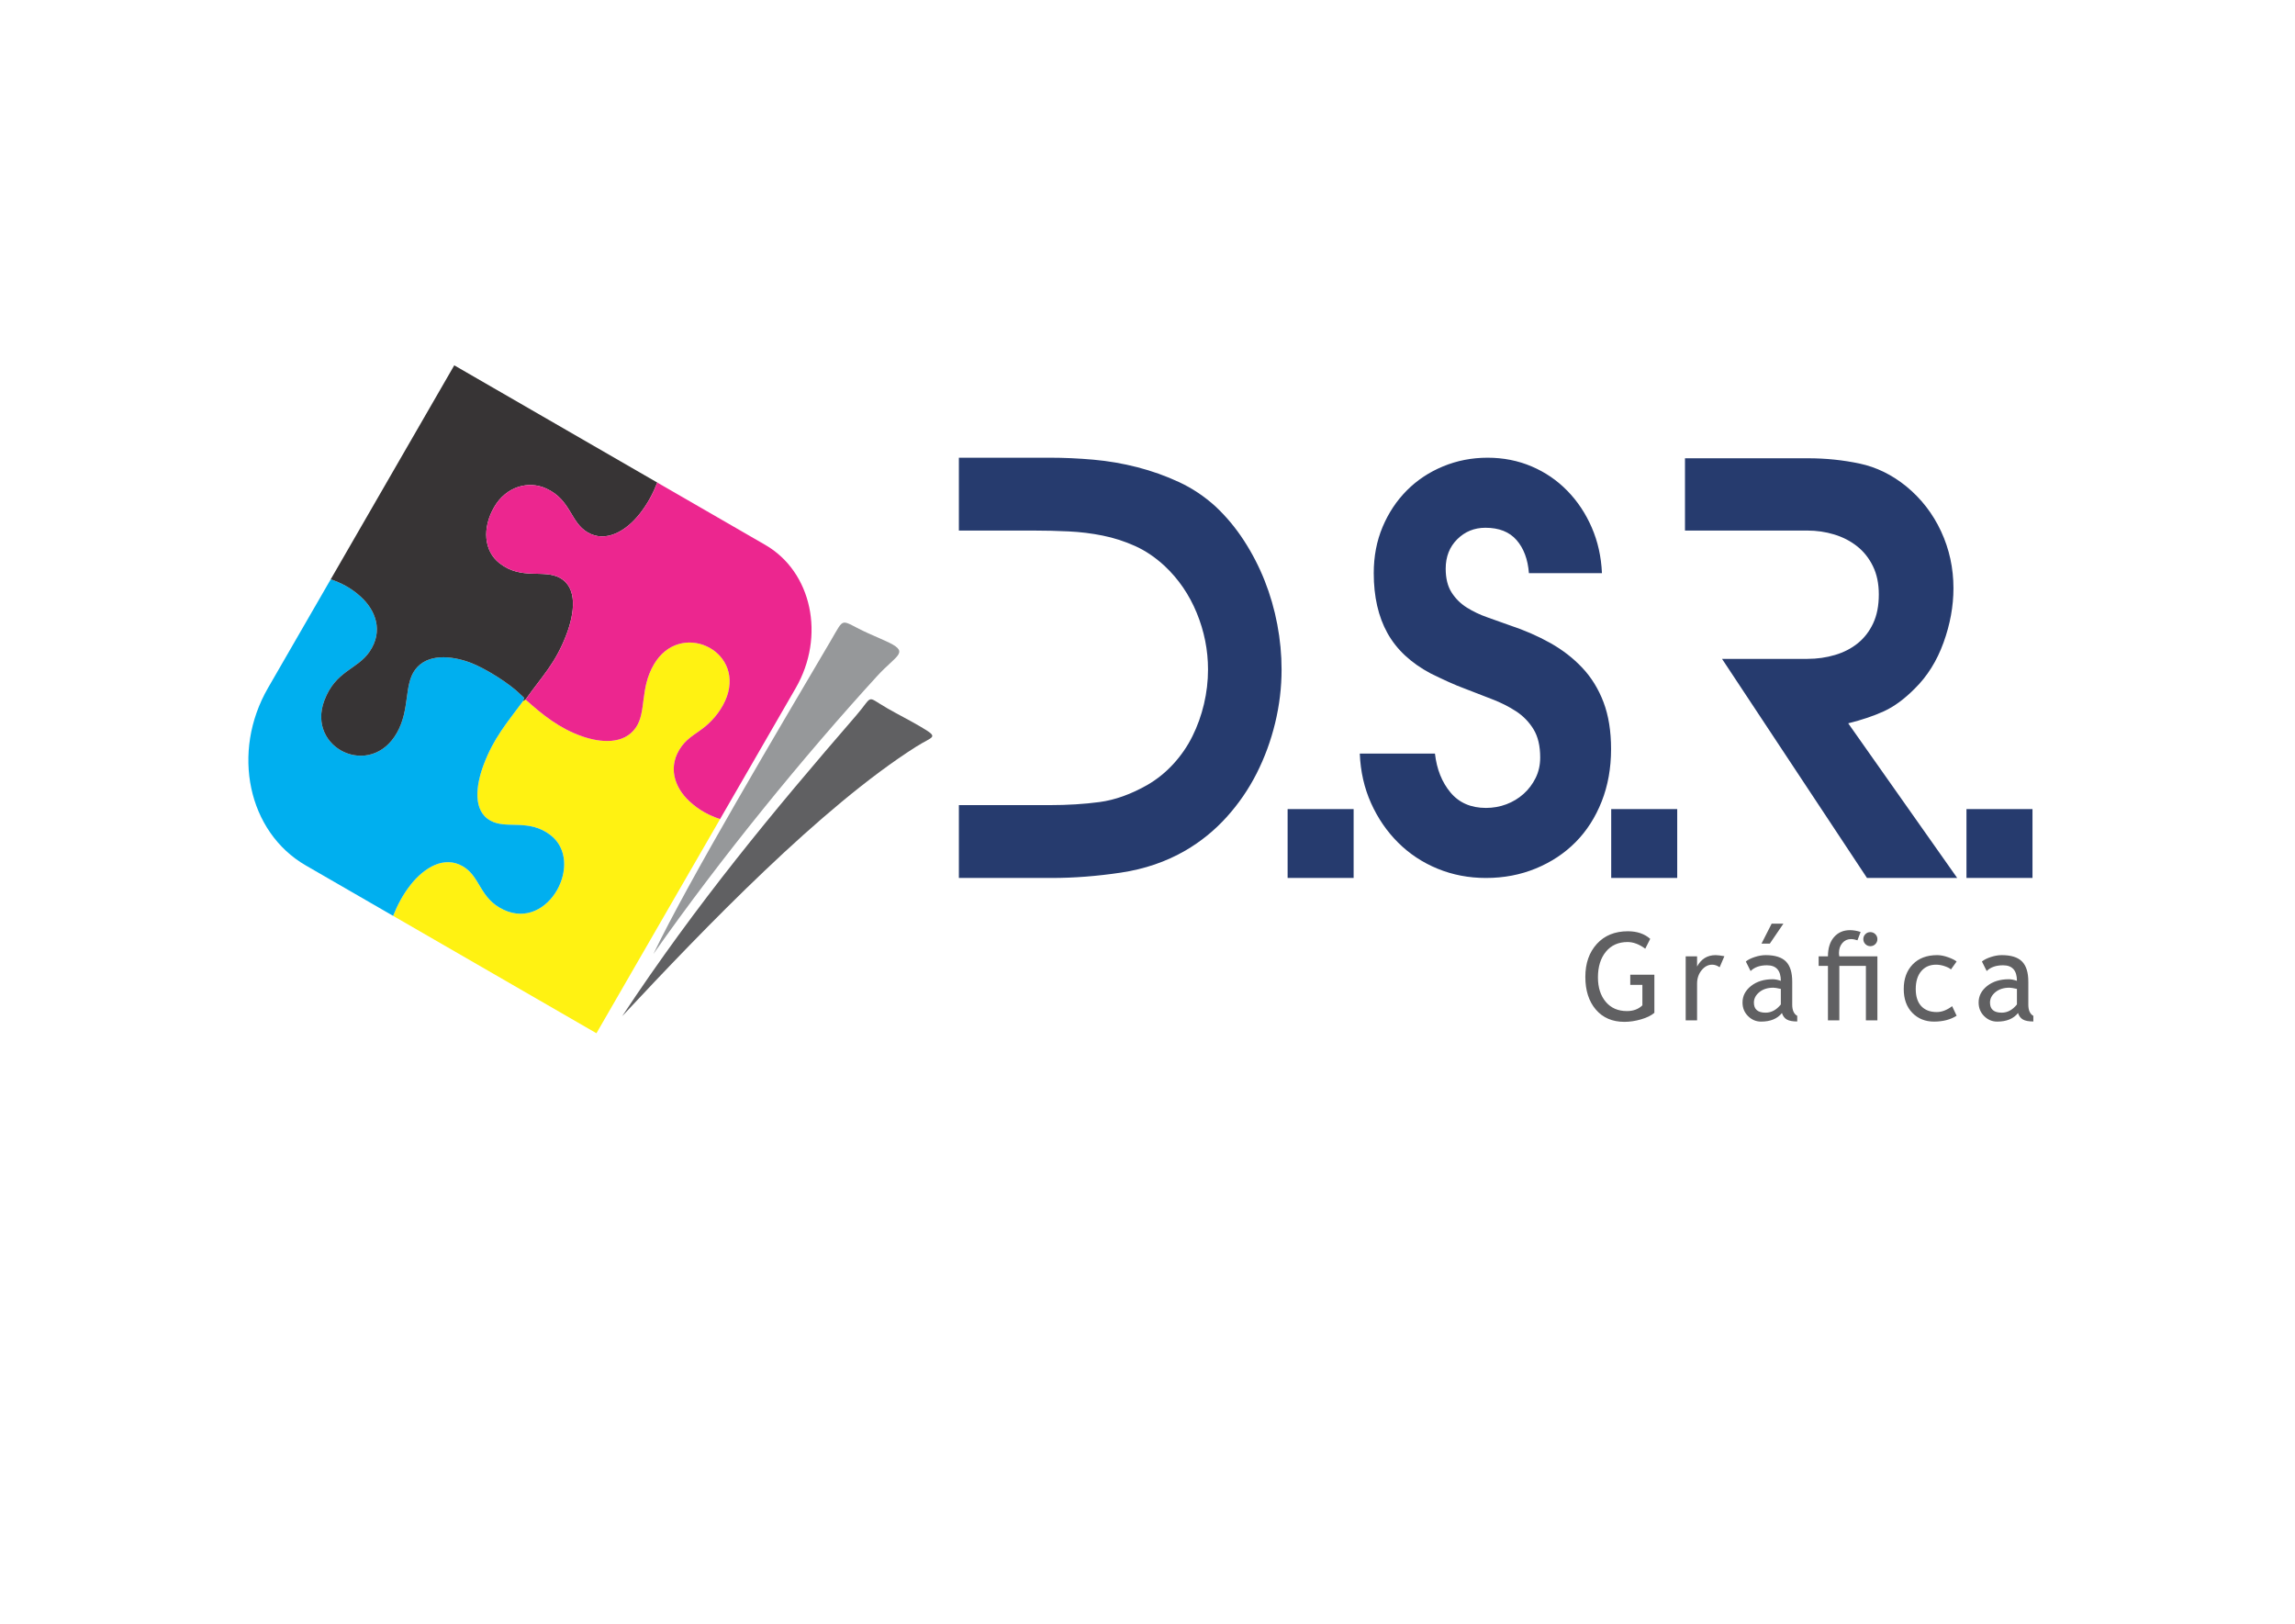
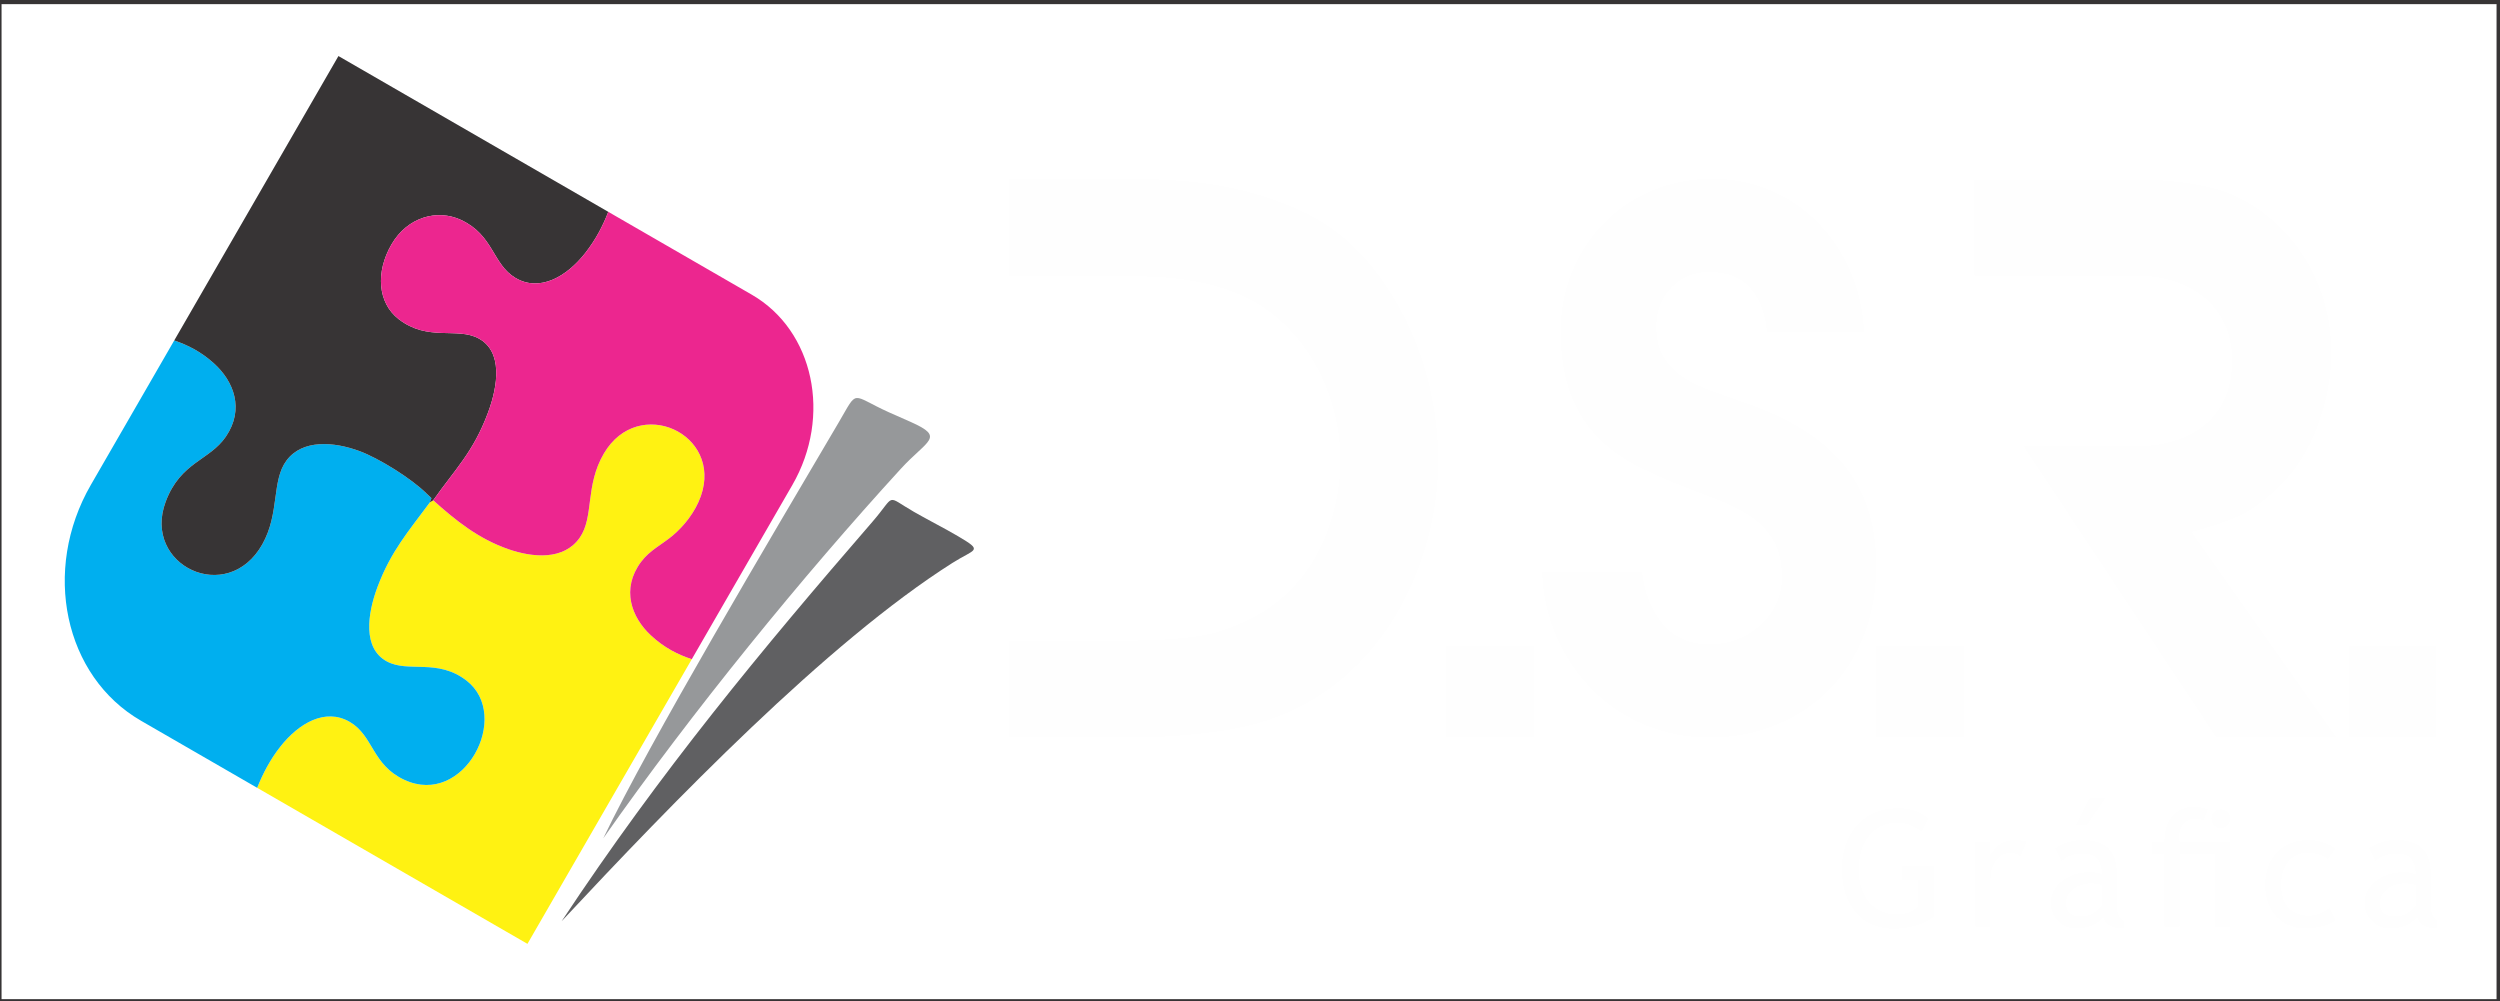
- <svg xmlns="http://www.w3.org/2000/svg" xml:space="preserve" width="296.686mm" height="209.903mm" version="1.1" style="shape-rendering:geometricPrecision; text-rendering:geometricPrecision; image-rendering:optimizeQuality; fill-rule:evenodd; clip-rule:evenodd" viewBox="0 0 29668.6 20990.28">
+ <svg xmlns="http://www.w3.org/2000/svg" xml:space="preserve" width="100mm" height="40mm" version="1.1" style="shape-rendering:geometricPrecision; text-rendering:geometricPrecision; image-rendering:optimizeQuality; fill-rule:evenodd; clip-rule:evenodd" viewBox="0 0 10000 4000">
  <defs>
    <style type="text/css">
   
-     .fil4 {fill:#96989A}
-     .fil5 {fill:#606062}
-     .fil2 {fill:#373435}
-     .fil0 {fill:#FFF212}
-     .fil3 {fill:#EC268F}
-     .fil1 {fill:#00AFEF}
-     .fil7 {fill:#606062;fill-rule:nonzero}
-     .fil6 {fill:#263B6E;fill-rule:nonzero}
+     .str0 {stroke:#373435;stroke-width:20;stroke-miterlimit:22.926}
+     .fil0 {fill:none}
+     .fil5 {fill:#96989A}
+     .fil6 {fill:#606062}
+     .fil3 {fill:#373435}
+     .fil1 {fill:#FFF212}
+     .fil4 {fill:#EC268F}
+     .fil2 {fill:#00AFEF}
+     .fil7 {fill:#FEFEFE;fill-rule:nonzero}
   
  </style>
  </defs>
  <g id="Camada_x0020_1">
-     <path class="fil0" d="M6793.93 9043.2l-32.18 19.81c-207.32,280.41 -378.38,474.41 -508.87,821.24 -100.2,266.32 -145.06,598.58 90.13,725.9 210.05,113.72 492.01,-31.95 774.78,186.45 442.5,341.76 -22.83,1235.7 -604.56,965.02 -315.67,-146.89 -299.09,-428.19 -530.5,-563.28 -238.13,-139 -495.72,13.37 -673.78,238.3 -99.71,125.98 -171.23,263.04 -226.83,402.71l2628.31 1517.45 1598.39 -2768.49c-136.25,-45.38 -266.92,-109.96 -399.08,-232.79 -186.74,-173.53 -290.46,-449.91 -94.5,-712.96 85.38,-114.61 204.88,-169.39 308.11,-256.44 108.12,-91.16 218.68,-226.91 273.85,-383.69 213.66,-607.14 -607.32,-985.94 -943.01,-415.09 -185.01,314.6 -94.72,616.37 -234.47,818.36 -154.59,223.43 -458.81,195.35 -697.73,111.7 -288.52,-101.03 -506.93,-276.07 -728.06,-474.2z" />
-     <path class="fil1" d="M6761.75 9063.01c15.9,-58.79 32.01,-21.62 -29.89,-83.35 -147.77,-147.34 -466.55,-345.81 -656.64,-415.74 -247.22,-90.95 -552.46,-115.52 -707.43,91.84 -147.7,197.65 -65.33,512.57 -235.43,814.94 -339.58,603.61 -1171.99,204.14 -939.72,-414.71 145.45,-387.55 426.21,-398.85 585.29,-632.44 182.36,-267.83 76.78,-537.52 -116.22,-711.87 -126.76,-114.53 -254.6,-178.23 -386.25,-223.01l-811.06 1404.81c-479.15,829.9 -259.42,1862.11 488.29,2293.79l1129.43 652.08c55.6,-139.67 127.12,-276.73 226.83,-402.71 178.06,-224.93 435.65,-377.3 673.78,-238.3 231.41,135.09 214.83,416.39 530.5,563.28 581.73,270.68 1047.06,-623.26 604.56,-965.02 -282.77,-218.4 -564.73,-72.73 -774.78,-186.45 -235.19,-127.32 -190.33,-459.58 -90.13,-725.9 130.49,-346.83 301.55,-540.83 508.87,-821.24z" />
-     <path class="fil2" d="M4275.46 7488.67c131.65,44.78 259.49,108.48 386.25,223.01 193,174.35 298.58,444.04 116.22,711.87 -159.08,233.59 -439.84,244.89 -585.29,632.44 -232.27,618.85 600.14,1018.32 939.72,414.71 170.1,-302.37 87.73,-617.29 235.43,-814.94 154.97,-207.36 460.21,-182.79 707.43,-91.84 190.09,69.93 508.87,268.4 656.64,415.74 61.9,61.73 45.79,24.56 29.89,83.35l32.18 -19.81c214.69,-304.18 389.94,-468 533.17,-852.93 98.26,-264.05 144.6,-595.31 -92.91,-722.28 -208.39,-111.42 -492.04,33.48 -775.43,-186.2 -204.55,-158.56 -227.76,-456.76 -69.48,-728.6 153.85,-264.21 442.67,-344.13 673.46,-237.43 319.73,147.82 307.28,431.76 531.14,564.75 237.03,140.81 499.93,-14.74 677.03,-240.03 105.15,-133.77 173.35,-267.2 225.9,-402.67l-2624.37 -1515.18 -1596.98 2766.04z" />
-     <path class="fil3" d="M8496.81 6237.81c-52.55,135.47 -120.75,268.9 -225.9,402.67 -177.1,225.29 -440,380.84 -677.03,240.03 -223.86,-132.99 -211.41,-416.93 -531.14,-564.75 -230.79,-106.7 -519.61,-26.78 -673.46,237.43 -158.28,271.84 -135.07,570.04 69.48,728.6 283.39,219.68 567.04,74.78 775.43,186.2 237.51,126.97 191.17,458.23 92.91,722.28 -143.23,384.93 -318.48,548.75 -533.17,852.93 221.13,198.13 439.54,373.17 728.06,474.2 238.92,83.65 543.14,111.73 697.73,-111.7 139.75,-201.99 49.46,-503.76 234.47,-818.36 335.69,-570.85 1156.67,-192.05 943.01,415.09 -55.17,156.78 -165.73,292.53 -273.85,383.69 -103.23,87.05 -222.73,141.83 -308.11,256.44 -195.96,263.05 -92.24,539.43 94.5,712.96 132.16,122.83 262.83,187.41 399.08,232.79l977.96 -1693.89c386.57,-669.56 209.3,-1502.33 -393.94,-1850.62l-1396.03 -805.99z" />
-     <path class="fil4" d="M8447.82 12330.72c869.42,-1239.28 1945.48,-2556.59 2893.27,-3593.17 258.93,-283.19 437.21,-304.62 96.19,-456.75 -66.28,-29.57 -136.86,-59.91 -209.2,-92.54 -380.98,-171.86 -295.93,-233.15 -490.7,97.78 -650.1,1104.45 -1835.9,3098.31 -2289.56,4044.68z" />
-     <path class="fil5" d="M8043.16 13136.39c1075.16,-1151.14 2573.06,-2705.19 3799.72,-3483.68 223.34,-141.74 306.41,-111.62 55.91,-259.68 -133.44,-78.86 -290.5,-157.74 -427.74,-236.61 -285.73,-164.2 -171.95,-174.22 -404.17,94.02 -1083.04,1251.06 -2059.91,2429.4 -3023.72,3885.95z" />
-     <path class="fil6" d="M15713.84 6547.08c138.81,130.38 261.45,277.67 367.89,441.85 106.43,164.19 195.5,336.83 267.23,517.91 71.73,181.09 126.1,369.42 163.12,565 37.02,195.57 55.52,389.94 55.52,583.1 0,231.79 -27.76,462.37 -83.28,691.75 -55.55,229.38 -135.36,446.68 -239.48,651.92 -104.12,205.23 -233.68,393.56 -388.7,564.99 -155.04,171.43 -332.04,315.09 -531.02,430.99 -249.89,144.87 -528.69,240.24 -836.41,286.12 -307.74,45.87 -605.05,68.81 -891.95,68.81l-1200.85 0 0 -941.66 964.84 0 208.24 0c231.38,0 446.56,-13.27 645.54,-39.83 198.97,-26.56 404.9,-100.21 617.76,-220.93 124.95,-72.44 237.18,-162.98 336.66,-271.63 99.49,-108.65 181.63,-228.17 246.4,-358.56 64.79,-130.38 114.54,-269.21 149.25,-416.5 34.71,-147.28 52.06,-295.77 52.06,-445.47 0,-251.11 -48.6,-494.97 -145.76,-731.6 -97.18,-236.62 -236.02,-439.43 -416.48,-608.45 -120.32,-111.07 -247.58,-196.78 -381.77,-257.14 -134.2,-60.37 -273.02,-105.03 -416.47,-134.01 -143.45,-28.97 -290.39,-47.08 -440.78,-54.32 -150.4,-7.25 -301.95,-10.87 -454.65,-10.87l-964.84 0 0 -941.66 1180.03 0c180.47,0 366.71,8.46 558.76,25.36 192.05,16.9 381.78,49.49 569.19,97.78 187.41,48.29 366.73,112.28 537.95,191.96 171.21,79.68 328.53,184.71 472,315.09zm3495.97 4802.44c-222.12,0 -430.36,-39.84 -624.71,-119.52 -194.35,-79.68 -364.41,-191.95 -510.19,-336.82 -145.75,-144.87 -262.6,-315.09 -350.52,-510.67 -87.93,-195.57 -136.51,-409.26 -145.76,-641.05l971.76 0c23.14,202.82 90.25,370.63 201.3,503.43 111.06,132.79 263.76,199.19 458.12,199.19 92.56,0 180.47,-15.69 263.78,-47.08 83.29,-31.39 157.32,-76.06 222.12,-134.01 64.78,-57.94 116.84,-126.76 156.17,-206.43 39.32,-79.68 59.01,-167.81 59.01,-264.39 0,-149.7 -28.94,-271.63 -86.77,-365.8 -57.86,-94.16 -133.05,-171.43 -225.59,-231.79 -92.56,-60.36 -195.52,-112.28 -308.9,-155.74 -113.37,-43.46 -225.58,-86.92 -336.65,-130.38 -78.66,-28.97 -155.02,-60.36 -229.05,-94.17 -74.04,-33.8 -150.4,-70.02 -229.07,-108.65 -254.5,-135.21 -440.76,-309.05 -558.76,-521.53 -118,-212.48 -177,-470.83 -177,-775.05 0,-217.31 38.16,-416.51 114.53,-597.59 76.34,-181.09 180.47,-338.03 312.36,-470.83 131.87,-132.8 288.05,-236.62 468.52,-311.47 180.47,-74.85 372.52,-112.28 576.12,-112.28 203.61,0 393.35,37.43 569.18,112.28 175.86,74.85 329.72,179.88 461.6,315.09 131.89,135.21 237.16,293.36 315.82,474.45 78.68,181.09 122.64,377.87 131.9,590.35l-944.02 0c-13.87,-178.68 -67.09,-321.13 -159.65,-427.37 -92.55,-106.24 -226.75,-159.36 -402.59,-159.36 -143.46,0 -264.92,49.5 -364.4,148.49 -99.51,99 -149.25,225.76 -149.25,380.29 0,125.55 25.46,228.17 76.35,307.85 50.9,79.68 116.84,144.87 197.84,195.57 80.98,50.71 170.05,92.96 267.22,126.76 97.18,33.81 192.05,67.61 284.6,101.41 189.73,62.78 364.41,138.84 524.06,228.17 159.65,89.34 298.47,196.78 416.48,322.34 118,125.55 209.39,274.04 274.17,445.47 64.8,171.43 97.18,373.04 97.18,604.83 0,246.28 -40.5,472.04 -121.46,677.27 -80.98,205.23 -193.2,380.29 -336.65,525.16 -143.45,144.87 -314.67,258.35 -513.66,340.44 -198.99,82.09 -414.16,123.14 -645.54,123.14zm6092 0l-1166.12 0 -1874.14 -2832.21 485.88 0 617.77 0c124.94,0 244.11,-16.9 357.47,-50.7 113.38,-33.81 211.71,-84.51 295.01,-152.12 83.3,-67.6 149.24,-153.32 197.82,-257.14 48.6,-103.82 72.89,-228.17 72.89,-373.04 0,-140.04 -25.45,-261.97 -76.36,-365.8 -50.9,-103.82 -119.15,-189.54 -204.77,-257.14 -85.59,-67.61 -183.93,-118.31 -295,-152.12 -111.05,-33.8 -226.74,-50.7 -347.06,-50.7l-617.77 0 -964.84 0 0 -934.41 1589.55 0c231.38,0 454.66,22.94 669.83,68.81 215.18,45.88 415.33,143.66 600.42,293.36 194.36,159.36 344.75,353.73 451.19,583.11 106.43,229.37 159.65,474.44 159.65,735.21 0,231.79 -42.81,466 -128.42,702.62 -85.6,236.62 -209.39,434.61 -371.35,593.97 -134.2,135.21 -267.24,233 -399.13,293.36 -131.89,60.36 -285.75,112.27 -461.6,155.73l1409.08 1999.21zm-8656.14 0l0 -890.55 853.39 0 0 890.55 -853.39 0zm4183.15 0l0 -890.55 853.39 0 0 890.55 -853.39 0zm4592.69 0l0 -890.55 853.41 0 0 890.55 -853.41 0z" />
-     <path class="fil7" d="M21333.16 12136.52l-64.09 127.39c-77.82,-57.5 -154.03,-86.24 -228.67,-86.24 -118.44,0 -211.79,41.67 -280.37,125.28 -68.32,83.34 -102.61,193.85 -102.61,331.53 0,130.82 33.51,236.05 100.76,315.97 67,79.91 158.25,119.74 274.03,119.74 82.29,0 148.75,-24.79 199.67,-74.11l0 -264.54 -156.68 0 0 -131.35 311.75 0 0 492.68c-41.13,35.08 -98.64,63.04 -172.23,84.4 -73.85,21.37 -145.32,32.18 -214.94,32.18 -156.15,0 -279.32,-53.01 -369.79,-158.78 -90.45,-106.02 -135.55,-246.87 -135.55,-422.52 0,-175.13 49.58,-317.29 148.75,-426.22 99.16,-108.93 233.15,-163.52 401.69,-163.52 117.89,0 214.16,32.7 288.28,98.11zm897.56 367.14c-31.9,-22.16 -64.09,-33.23 -96.79,-33.23 -51.97,0 -97.59,24 -136.36,71.74 -39.04,48 -58.55,105.5 -58.55,173.02l0 475.27 -147.18 0 0 -827.64 147.18 0 0 131.34c53.53,-98.11 133.46,-147.17 239.21,-147.17 26.11,0 64.09,4.75 113.68,13.98l-61.19 142.69zm805 591.85c-58.55,73.85 -148.49,110.77 -269.29,110.77 -64.87,0 -121.05,-23.73 -168.53,-70.94 -47.75,-47.21 -71.47,-105.77 -71.47,-176.19 0,-84.13 36.66,-155.08 109.97,-213.37 73.33,-58.02 166.7,-87.04 280.36,-87.04 30.87,0 65.95,6.86 104.98,20.58 0,-133.99 -59.61,-200.98 -179.08,-200.98 -91.79,0 -162.2,24.79 -211.79,74.38l-61.73 -123.44c27.97,-22.68 66.47,-41.93 115.54,-58.02 49.31,-16.09 96.25,-24.27 141.1,-24.27 120,0 207.31,27.43 261.64,82.03 54.32,54.59 81.5,141.37 81.5,260.58l0 296.98c0,72.53 21.62,121.06 64.87,145.33l0 72.79c-59.87,0 -104.71,-8.44 -134.24,-25.32 -29.8,-16.88 -50.9,-44.83 -63.83,-83.87zm-13.98 -311.75c-46.15,-10.55 -78.6,-15.82 -97.06,-15.82 -73.85,0 -134.25,19.25 -180.93,57.49 -46.69,38.25 -70.16,83.61 -70.16,135.83 0,86.25 50.65,129.5 151.66,129.5 74.12,0 139.52,-35.34 196.49,-106.02l0 -200.98zm33.24 -843.47l-175.66 257.95 -107.61 0 131.35 -257.95 151.92 0zm1066.36 1250.17l0 -704.21 -343.4 0 0 704.21 -147.17 0 0 -704.21 -120.27 0 0 -123.43 120.27 0c0,-105.5 26.11,-188.32 78.06,-248.45 52.23,-60.14 121.06,-90.21 206.79,-90.21 42.72,0 88.61,7.65 137.67,23.21l-41.14 107.88c-30.06,-10.29 -58.03,-15.56 -83.87,-15.56 -44.84,0 -82.02,16.88 -111.3,50.9 -29.29,34.02 -43.78,77.01 -43.78,128.97 0,13.98 1.58,28.22 4.74,43.26l492.15 0 0 827.64 -148.75 0zm57.49 -1140.98c25.06,0 46.69,8.97 64.63,26.64 17.67,17.94 26.63,39.3 26.63,63.83 0,25.32 -8.96,46.95 -26.63,64.88 -17.94,17.67 -39.57,26.64 -64.63,26.64 -24.79,0 -46.14,-8.97 -64.09,-26.64 -17.67,-17.93 -26.63,-39.56 -26.63,-64.88 0,-25.06 8.71,-46.68 26.37,-64.09 17.42,-17.67 39.03,-26.38 64.35,-26.38zm1115.44 379.8l-73.32 102.86c-15.04,-14.77 -41.67,-28.74 -79.92,-41.93 -38.25,-13.19 -75.69,-19.78 -112.62,-19.78 -80.44,0 -144.54,27.95 -191.74,84.13 -47.21,55.92 -70.96,132.67 -70.96,230.26 0,97.05 24,170.9 71.75,221.81 48.01,50.9 114.46,76.22 199.4,76.22 65.92,0 132.39,-25.32 199.39,-75.96l58.02 123.44c-78.87,50.64 -176.44,75.95 -293.02,75.95 -112.89,0 -206.25,-37.97 -280.11,-113.67 -73.58,-75.7 -110.51,-178.56 -110.51,-307.79 0,-132.14 38.52,-237.91 115.52,-317.82 77.28,-79.92 182.79,-120.01 316.51,-120.01 43.25,0 89.94,8.97 140.31,26.91 50.38,17.93 87.29,36.39 111.3,55.38zm793.67 666.23c-58.56,73.85 -148.51,110.77 -269.3,110.77 -64.88,0 -121.06,-23.73 -168.54,-70.94 -47.73,-47.21 -71.47,-105.77 -71.47,-176.19 0,-84.13 36.67,-155.08 109.99,-213.37 73.31,-58.02 166.68,-87.04 280.36,-87.04 30.85,0 65.93,6.86 104.98,20.58 0,-133.99 -59.62,-200.98 -179.1,-200.98 -91.77,0 -162.2,24.79 -211.79,74.38l-61.71 -123.44c27.95,-22.68 66.47,-41.93 115.52,-58.02 49.33,-16.09 96.27,-24.27 141.1,-24.27 120.02,0 207.31,27.43 261.65,82.03 54.33,54.59 81.49,141.37 81.49,260.58l0 296.98c0,72.53 21.64,121.06 64.88,145.33l0 72.79c-59.87,0 -104.7,-8.44 -134.25,-25.32 -29.8,-16.88 -50.89,-44.83 -63.81,-83.87zm-13.98 -311.75c-46.17,-10.55 -78.61,-15.82 -97.06,-15.82 -73.85,0 -134.25,19.25 -180.94,57.49 -46.68,38.25 -70.15,83.61 -70.15,135.83 0,86.25 50.63,129.5 151.65,129.5 74.11,0 139.53,-35.34 196.5,-106.02l0 -200.98z" />
+     <rect class="fil0 str0" x="-3.8" y="6.6" width="10000" height="4000" />
+     <path class="fil1" d="M1732.81 2001.2l-13.27 8.16c-85.24,115.33 -155.61,195.1 -209.28,337.76 -41.23,109.55 -59.67,246.2 37.07,298.57 86.41,46.79 202.36,-13.13 318.66,76.69 182,140.57 -9.38,508.24 -248.65,396.9 -129.85,-60.39 -123.02,-176.09 -218.22,-231.66 -97.92,-57.17 -203.87,5.48 -277.1,98.01 -41,51.82 -70.42,108.19 -93.31,165.64l1081.05 624.12 657.39 -1138.67c-56.04,-18.66 -109.77,-45.22 -164.13,-95.77 -76.8,-71.36 -119.48,-185.06 -38.88,-293.25 35.13,-47.11 84.28,-69.67 126.75,-105.47 44.46,-37.47 89.93,-93.3 112.63,-157.78 87.89,-249.71 -249.79,-405.51 -387.87,-170.73 -76.11,129.4 -38.94,253.52 -96.43,336.6 -63.58,91.89 -188.72,80.35 -286.97,45.93 -118.68,-41.56 -208.51,-113.54 -299.44,-195.05z" />
+     <path class="fil2" d="M1719.54 2009.36c6.55,-24.19 13.17,-8.89 -12.26,-34.29 -60.8,-60.58 -191.92,-142.24 -270.08,-170.98 -101.7,-37.42 -227.25,-47.52 -290.99,37.77 -60.73,81.29 -26.86,210.82 -96.83,335.19 -139.66,248.27 -482.01,83.96 -386.5,-170.59 59.82,-159.39 175.3,-164.03 240.74,-260.11 75,-110.16 31.57,-221.1 -47.81,-292.78 -52.14,-47.11 -104.71,-73.34 -158.88,-91.73l-333.57 577.8c-197.06,341.32 -106.69,765.88 200.82,943.42l464.53 268.21c22.89,-57.45 52.31,-113.82 93.31,-165.64 73.23,-92.53 179.18,-155.18 277.1,-98.01 95.2,55.57 88.37,171.27 218.22,231.66 239.27,111.34 430.65,-256.33 248.65,-396.9 -116.3,-89.82 -232.25,-29.9 -318.66,-76.69 -96.74,-52.37 -78.3,-189.02 -37.07,-298.57 53.67,-142.66 124.04,-222.43 209.28,-337.76z" />
+     <path class="fil3" d="M696.93 1361.84c54.17,18.39 106.74,44.62 158.88,91.73 79.38,71.68 122.81,182.62 47.81,292.78 -65.44,96.08 -180.92,100.72 -240.74,260.11 -95.51,254.55 246.84,418.86 386.5,170.59 69.97,-124.37 36.1,-253.9 96.83,-335.19 63.74,-85.29 189.29,-75.19 290.99,-37.77 78.16,28.74 209.28,110.4 270.08,170.98 25.43,25.4 18.81,10.1 12.26,34.29l13.27 -8.16c88.3,-125.1 160.35,-192.5 219.26,-350.8 40.43,-108.59 59.48,-244.84 -38.19,-297.06 -85.73,-45.84 -202.4,13.77 -318.94,-76.59 -84.14,-65.21 -93.68,-187.87 -28.59,-299.67 63.28,-108.67 182.08,-141.56 276.99,-97.65 131.51,60.79 126.39,177.57 218.48,232.27 97.49,57.89 205.62,-6.07 278.44,-98.72 43.25,-55.01 71.3,-109.91 92.93,-165.62l-1079.42 -623.18 -656.84 1137.66z" />
+     <path class="fil4" d="M2433.19 847.36c-21.63,55.71 -49.68,110.61 -92.93,165.62 -72.82,92.65 -180.95,156.61 -278.44,98.72 -92.09,-54.7 -86.97,-171.48 -218.48,-232.27 -94.91,-43.91 -213.71,-11.02 -276.99,97.65 -65.09,111.8 -55.55,234.46 28.59,299.67 116.54,90.36 233.21,30.75 318.94,76.59 97.67,52.22 78.62,188.47 38.19,297.06 -58.91,158.3 -130.96,225.7 -219.26,350.8 90.93,81.51 180.76,153.49 299.44,195.05 98.25,34.42 223.39,45.96 286.97,-45.93 57.49,-83.08 20.32,-207.2 96.43,-336.6 138.08,-234.78 475.76,-78.98 387.87,170.73 -22.7,64.48 -68.17,120.31 -112.63,157.78 -42.47,35.8 -91.62,58.36 -126.75,105.47 -80.6,108.19 -37.92,221.89 38.88,293.25 54.36,50.55 108.09,77.11 164.13,95.77l402.24 -696.7c158.98,-275.38 86.08,-617.91 -162.03,-761.16l-574.17 -331.5z" />
+     <path class="fil5" d="M2413.02 3353.38c357.59,-509.75 800.2,-1051.53 1190.01,-1477.87 106.51,-116.48 179.83,-125.3 39.57,-187.88 -27.27,-12.14 -56.29,-24.62 -86.06,-38.04 -156.69,-70.7 -121.72,-95.9 -201.81,40.21 -267.38,454.26 -755.1,1274.3 -941.71,1663.58z" />
+     <path class="fil6" d="M2246.61 3684.74c442.18,-473.47 1058.28,-1112.64 1562.81,-1432.87 91.85,-58.25 126.03,-45.9 23.01,-106.8 -54.91,-32.4 -119.5,-64.84 -175.94,-97.28 -117.54,-67.55 -70.72,-71.69 -166.23,38.67 -445.47,514.54 -847.25,999.2 -1243.65,1598.28z" />
+     <path class="fil7" d="M5401.56 974.55c57.08,53.61 107.53,114.2 151.29,181.73 43.78,67.52 80.43,138.54 109.91,213 29.5,74.5 51.89,151.96 67.11,232.4 15.25,80.44 22.83,160.38 22.83,239.84 0,95.33 -11.43,190.16 -34.25,284.5 -22.84,94.36 -55.69,183.73 -98.51,268.15 -42.79,84.41 -96.11,161.88 -159.85,232.35 -63.75,70.54 -136.55,129.6 -218.43,177.3 -102.77,59.59 -217.44,98.8 -344,117.69 -126.58,18.86 -248.85,28.28 -366.88,28.28l-493.92 0 0 -387.29 396.84 0 85.65 0c95.17,0 183.7,-5.46 265.52,-16.41 81.83,-10.9 166.54,-41.19 254.09,-90.84 51.39,-29.81 97.57,-67.04 138.47,-111.74 40.93,-44.71 74.71,-93.83 101.36,-147.46 26.66,-53.64 47.1,-110.73 61.38,-171.32 14.27,-60.58 21.41,-121.66 21.41,-183.21 0,-103.29 -19.98,-203.6 -59.97,-300.92 -39.95,-97.33 -97.07,-180.75 -171.27,-250.25 -49.49,-45.71 -101.82,-80.95 -157.02,-105.77 -55.21,-24.85 -112.32,-43.21 -171.32,-55.13 -58.99,-11.93 -119.44,-19.37 -181.28,-22.33 -61.84,-2.98 -124.19,-4.48 -187.02,-4.48l-396.84 0 0 -387.29 485.37 0c74.21,0 150.84,3.45 229.83,10.42 78.96,6.94 157.02,20.36 234.12,40.2 77.07,19.89 150.8,46.2 221.24,78.98 70.4,32.77 135.11,75.96 194.14,129.6zm1437.89 1975.24c-91.34,0 -176.98,-16.37 -256.93,-49.14 -79.94,-32.77 -149.89,-78.97 -209.84,-138.54 -59.94,-59.59 -108.01,-129.6 -144.18,-210.04 -36.15,-80.44 -56.16,-168.32 -59.93,-263.67l399.65 0c9.54,83.42 37.12,152.44 82.83,207.06 45.66,54.62 108.48,81.92 188.4,81.92 38.08,0 74.25,-6.44 108.49,-19.38 34.28,-12.88 64.74,-31.26 91.37,-55.09 26.66,-23.84 48.06,-52.13 64.22,-84.91 16.21,-32.78 24.3,-69.02 24.3,-108.74 0,-61.57 -11.91,-111.73 -35.72,-150.46 -23.77,-38.74 -54.7,-70.5 -92.77,-95.33 -38.06,-24.84 -80.43,-46.18 -127.03,-64.07 -46.64,-17.86 -92.81,-35.76 -138.47,-53.61 -32.37,-11.91 -63.76,-24.84 -94.22,-38.73 -30.46,-13.91 -61.86,-28.81 -94.22,-44.69 -104.69,-55.62 -181.3,-127.13 -229.82,-214.51 -48.55,-87.39 -72.8,-193.67 -72.8,-318.78 0,-89.4 15.71,-171.32 47.11,-245.8 31.39,-74.48 74.21,-139.03 128.45,-193.64 54.25,-54.62 118.52,-97.36 192.72,-128.12 74.24,-30.79 153.22,-46.17 236.96,-46.17 83.76,0 161.78,15.38 234.11,46.17 72.33,30.76 135.6,73.99 189.85,129.6 54.24,55.61 97.54,120.67 129.92,195.14 32.34,74.49 50.42,155.42 54.25,242.82l-388.3 0c-5.7,-73.49 -27.58,-132.08 -65.67,-175.78 -38.04,-43.7 -93.24,-65.55 -165.57,-65.55 -58.99,0 -108.96,20.36 -149.87,61.08 -40.94,40.72 -61.39,92.85 -61.39,156.41 0,51.64 10.46,93.85 31.4,126.63 20.92,32.77 48.06,59.58 81.35,80.43 33.34,20.85 69.97,38.23 109.92,52.14 39.97,13.9 79,27.81 117.04,41.71 78.05,25.82 149.91,57.11 215.57,93.84 65.68,36.75 122.74,80.95 171.29,132.59 48.54,51.64 86.13,112.7 112.78,183.21 26.65,70.5 39.97,153.41 39.97,248.78 0,101.3 -16.64,194.13 -49.96,278.56 -33.3,84.41 -79.47,156.41 -138.48,216 -58.99,59.59 -129.41,106.26 -211.26,140.02 -81.83,33.76 -170.34,50.64 -265.52,50.64zm2505.69 0l-479.65 0 -770.83 -1164.89 199.84 0 254.11 0c51.36,0 100.38,-6.94 147.03,-20.85 46.62,-13.9 87.07,-34.76 121.31,-62.57 34.29,-27.82 61.39,-63.08 81.39,-105.76 20,-42.71 29.98,-93.85 29.98,-153.44 0,-57.59 -10.46,-107.77 -31.43,-150.47 -20.92,-42.67 -49,-77.95 -84.22,-105.77 -35.2,-27.77 -75.63,-48.63 -121.33,-62.54 -45.67,-13.9 -93.24,-20.86 -142.73,-20.86l-254.11 0 -396.84 0 0 -384.32 653.79 0c95.19,0 187,9.43 275.52,28.3 88.49,18.87 170.8,59.09 246.95,120.65 79.92,65.57 141.79,145.51 185.57,239.85 43.79,94.34 65.65,195.14 65.65,302.38 0,95.35 -17.6,191.69 -52.81,289.01 -35.2,97.31 -86.13,178.76 -152.75,244.27 -55.18,55.64 -109.91,95.85 -164.15,120.69 -54.25,24.83 -117.52,46.16 -189.84,64.05l579.55 822.27zm-3560.31 0l0 -366.28 351 0 0 366.28 -351 0zm1720.56 0l0 -366.28 351.01 0 0 366.28 -351.01 0zm1888.98 0l0 -366.28 351.01 0 0 366.28 -351.01 0z" />
+     <path class="fil7" d="M7712.72 3273.5l-26.34 52.41c-32.01,-23.65 -63.36,-35.48 -94.06,-35.48 -48.7,0 -87.1,17.14 -115.29,51.53 -28.11,34.28 -42.21,79.74 -42.21,136.36 0,53.77 13.77,97.08 41.43,129.95 27.56,32.86 65.08,49.25 112.71,49.25 33.83,0 61.18,-10.22 82.12,-30.49l0 -108.79 -64.44 0 0 -54.02 128.22 0 0 202.63c-16.94,14.43 -40.57,25.92 -70.82,34.7 -30.38,8.79 -59.77,13.24 -88.43,13.24 -64.22,0 -114.88,-21.83 -152.08,-65.31 -37.2,-43.59 -55.76,-101.52 -55.76,-173.77 0,-72.02 20.42,-130.49 61.2,-175.3 40.77,-44.79 95.89,-67.25 165.21,-67.25 48.48,0 88.06,13.45 118.54,40.34zm369.19 151.02c-13.14,-9.13 -26.37,-13.68 -39.84,-13.68 -21.36,0 -40.11,9.87 -56.07,29.51 -16.06,19.74 -24.07,43.36 -24.07,71.16l0 195.48 -60.53 0 0 -340.42 60.53 0 0 54.02c22.01,-40.33 54.87,-60.51 98.39,-60.51 10.71,0 26.35,1.95 46.76,5.75l-25.17 58.69zm331.06 243.4c-24.06,30.36 -61.04,45.54 -110.73,45.54 -26.68,0 -49.79,-9.73 -69.32,-29.15 -19.64,-19.41 -29.41,-43.5 -29.41,-72.45 0,-34.61 15.08,-63.8 45.24,-87.76 30.14,-23.88 68.58,-35.8 115.31,-35.8 12.69,0 27.12,2.79 43.18,8.46 0,-55.14 -24.51,-82.66 -73.64,-82.66 -37.78,0 -66.73,10.19 -87.12,30.59l-25.4 -50.77c11.5,-9.33 27.34,-17.25 47.53,-23.88 20.3,-6.6 39.59,-9.96 58.03,-9.96 49.37,0 85.25,11.27 107.61,33.72 22.33,22.47 33.51,58.16 33.51,107.19l0 122.12c0,29.86 8.9,49.82 26.71,59.8l0 29.94c-24.62,0 -43.08,-3.5 -55.24,-10.43 -12.25,-6.94 -20.93,-18.43 -26.26,-34.5zm-5.73 -128.21c-18.97,-4.35 -32.32,-6.53 -39.93,-6.53 -30.36,0 -55.22,7.94 -74.41,23.67 -19.19,15.7 -28.87,34.39 -28.87,55.86 0,35.48 20.85,53.27 62.39,53.27 30.49,0 57.4,-14.53 80.82,-43.6l0 -82.67zm13.65 -346.9l-72.22 106.08 -44.26 0 54 -106.08 62.48 0zm438.61 514.18l0 -289.63 -141.25 0 0 289.63 -60.52 0 0 -289.63 -49.47 0 0 -50.79 49.47 0c0,-43.37 10.74,-77.43 32.1,-102.16 21.5,-24.74 49.79,-37.12 85.06,-37.12 17.56,0 36.45,3.15 56.61,9.56l-16.91 44.35c-12.36,-4.23 -23.87,-6.38 -34.48,-6.38 -18.46,0 -33.74,6.94 -45.8,20.93 -12.03,13.97 -18,31.68 -18,53.04 0,5.76 0.66,11.61 1.94,17.78l202.42 0 0 340.42 -61.17 0zm23.65 -469.28c10.31,0 19.21,3.69 26.57,10.93 7.26,7.38 10.95,16.19 10.95,26.29 0,10.41 -3.69,19.31 -10.95,26.68 -7.36,7.27 -16.26,10.95 -26.57,10.95 -10.21,0 -18.99,-3.68 -26.37,-10.95 -7.28,-7.37 -10.94,-16.27 -10.94,-26.68 0,-10.32 3.56,-19.21 10.83,-26.37 7.19,-7.26 16.08,-10.85 26.48,-10.85zm458.77 156.21l-30.16 42.31c-6.19,-6.1 -17.13,-11.83 -32.88,-17.24 -15.73,-5.43 -31.11,-8.15 -46.3,-8.15 -33.1,0 -59.47,11.49 -78.88,34.59 -19.4,22.98 -29.18,54.55 -29.18,94.72 0,39.9 9.88,70.3 29.52,91.23 19.73,20.93 47.05,31.34 82.01,31.34 27.1,0 54.43,-10.41 82,-31.24l23.87 50.77c-32.46,20.81 -72.57,31.21 -120.51,31.21 -46.45,0 -84.84,-15.58 -115.22,-46.75 -30.27,-31.1 -45.45,-73.41 -45.45,-126.56 0,-54.34 15.83,-97.84 47.51,-130.71 31.8,-32.87 75.18,-49.36 130.16,-49.36 17.81,0 37,3.69 57.73,11.07 20.72,7.37 35.9,14.97 45.78,22.77zm326.41 274c-24.08,30.36 -61.08,45.54 -110.77,45.54 -26.67,0 -49.78,-9.73 -69.31,-29.15 -19.63,-19.41 -29.39,-43.5 -29.39,-72.45 0,-34.61 15.09,-63.8 45.23,-87.76 30.16,-23.88 68.56,-35.8 115.32,-35.8 12.69,0 27.11,2.79 43.17,8.46 0,-55.14 -24.51,-82.66 -73.66,-82.66 -37.73,0 -66.7,10.19 -87.09,30.59l-25.38 -50.77c11.48,-9.33 27.34,-17.25 47.5,-23.88 20.28,-6.6 39.59,-9.96 58.02,-9.96 49.36,0 85.28,11.27 107.63,33.72 22.34,22.47 33.52,58.16 33.52,107.19l0 122.12c0,29.86 8.89,49.82 26.67,59.8l0 29.94c-24.61,0 -43.06,-3.5 -55.21,-10.43 -12.26,-6.94 -20.94,-18.43 -26.25,-34.5zm-5.75 -128.21c-18.99,-4.35 -32.34,-6.53 -39.9,-6.53 -30.39,0 -55.23,7.94 -74.42,23.67 -19.21,15.7 -28.87,34.39 -28.87,55.86 0,35.48 20.83,53.27 62.39,53.27 30.47,0 57.36,-14.53 80.8,-43.6l0 -82.67z" />
  </g>
</svg>
